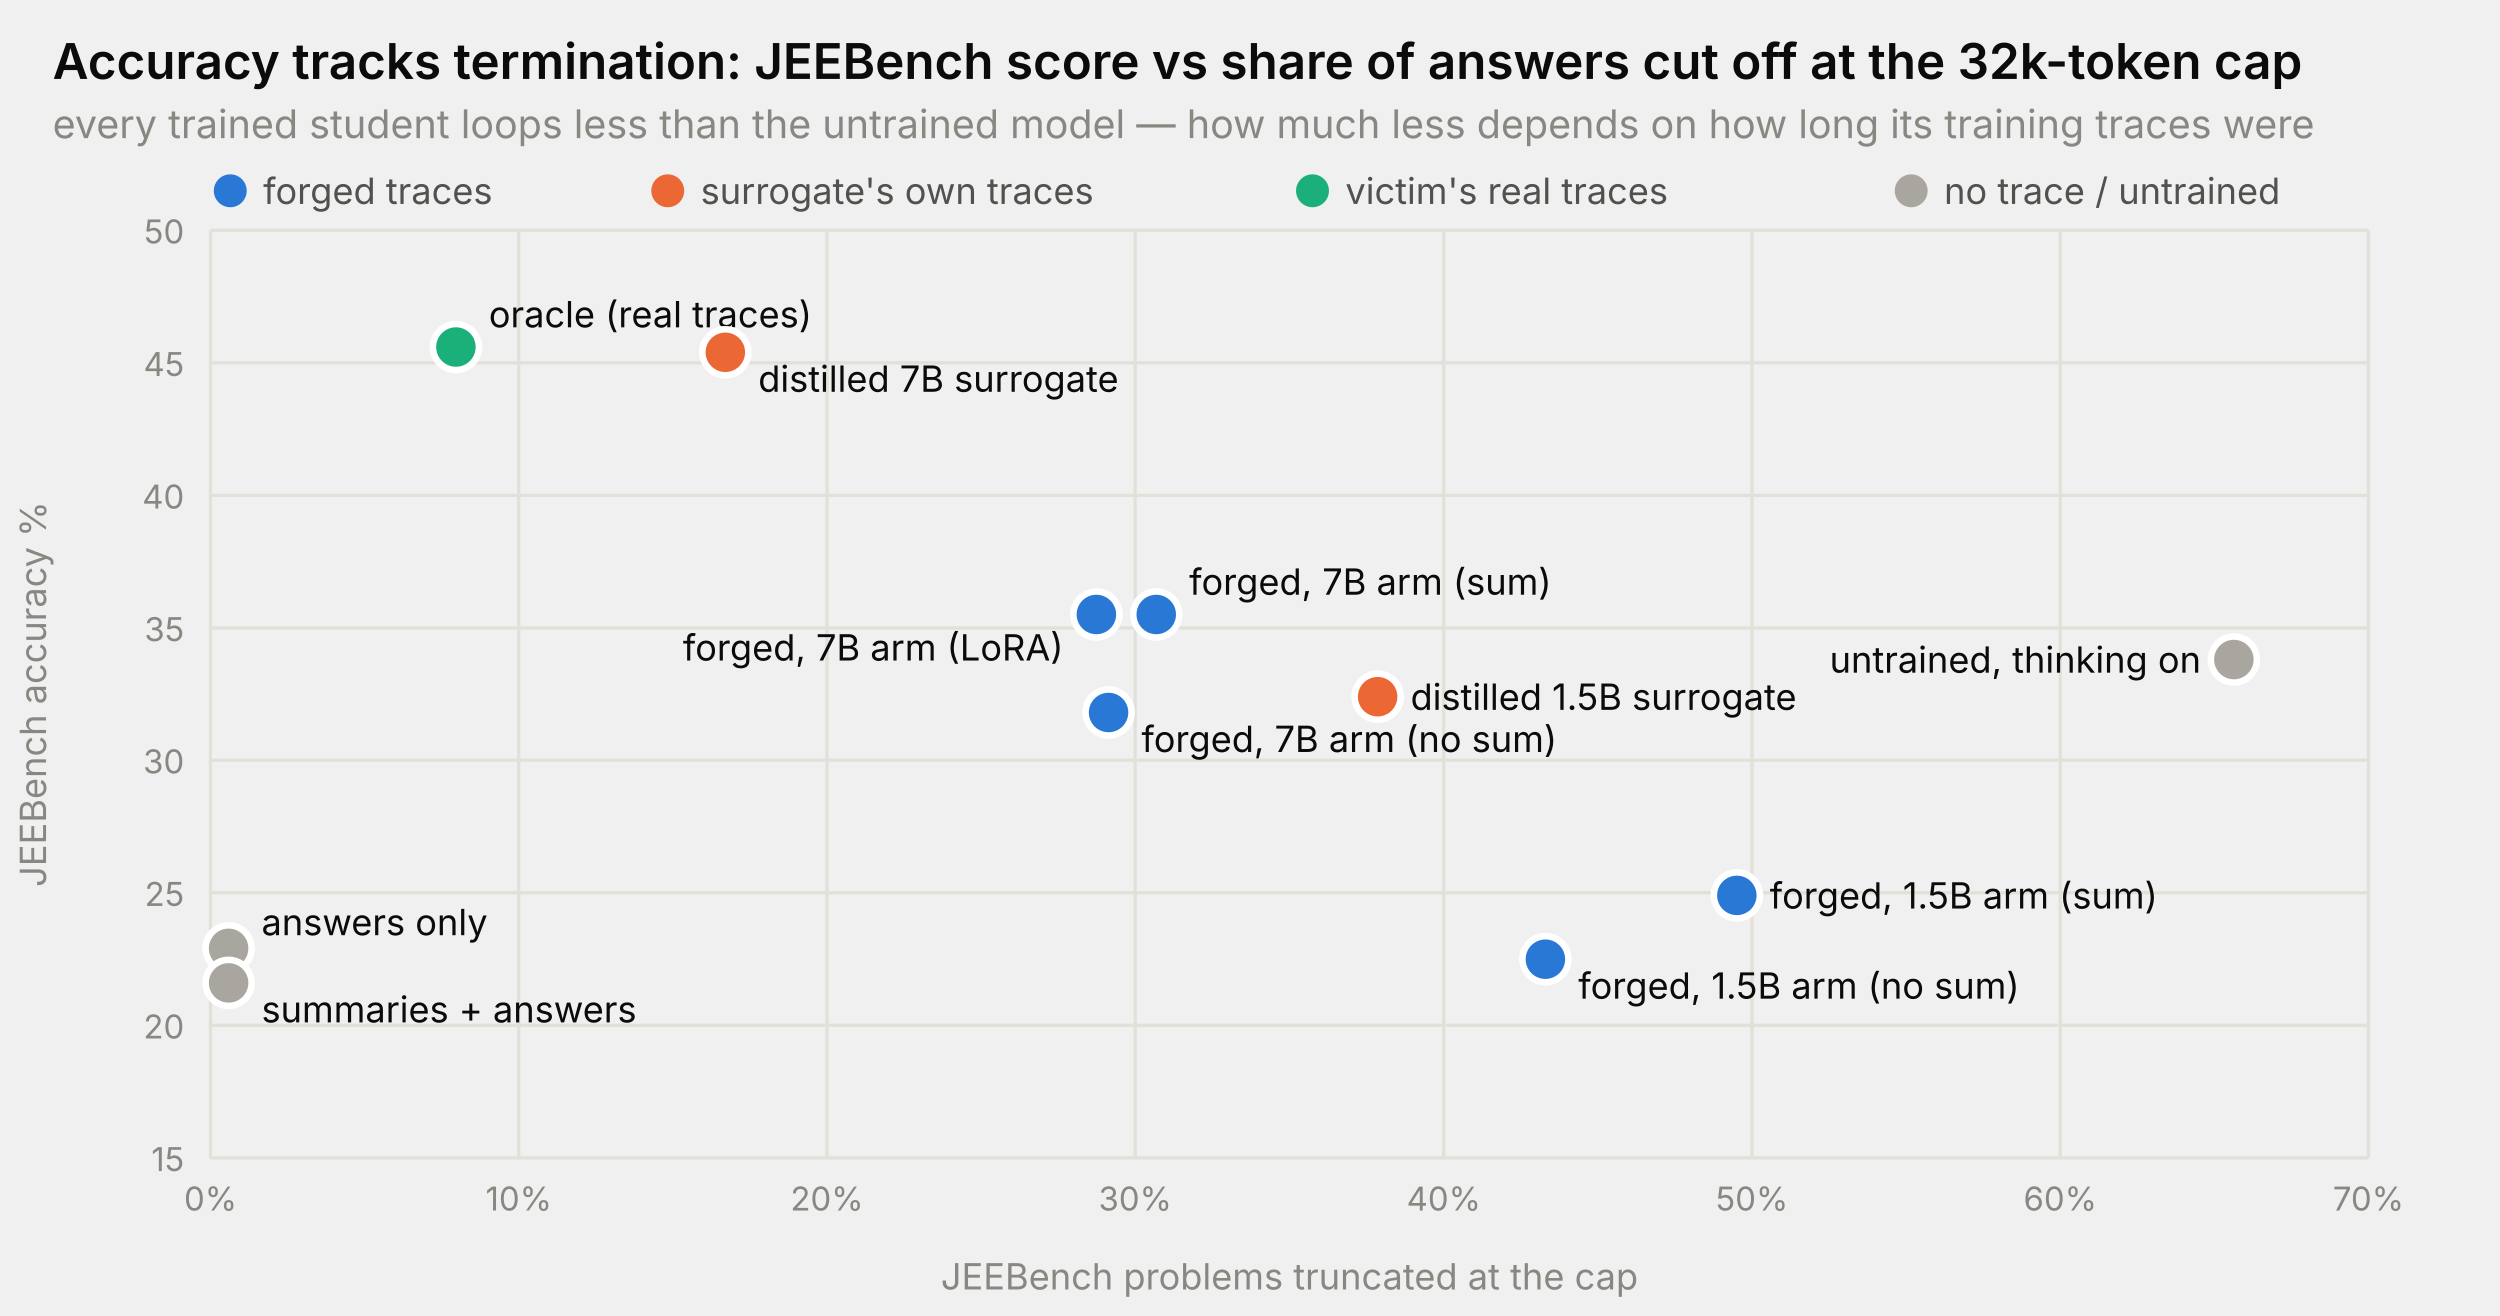
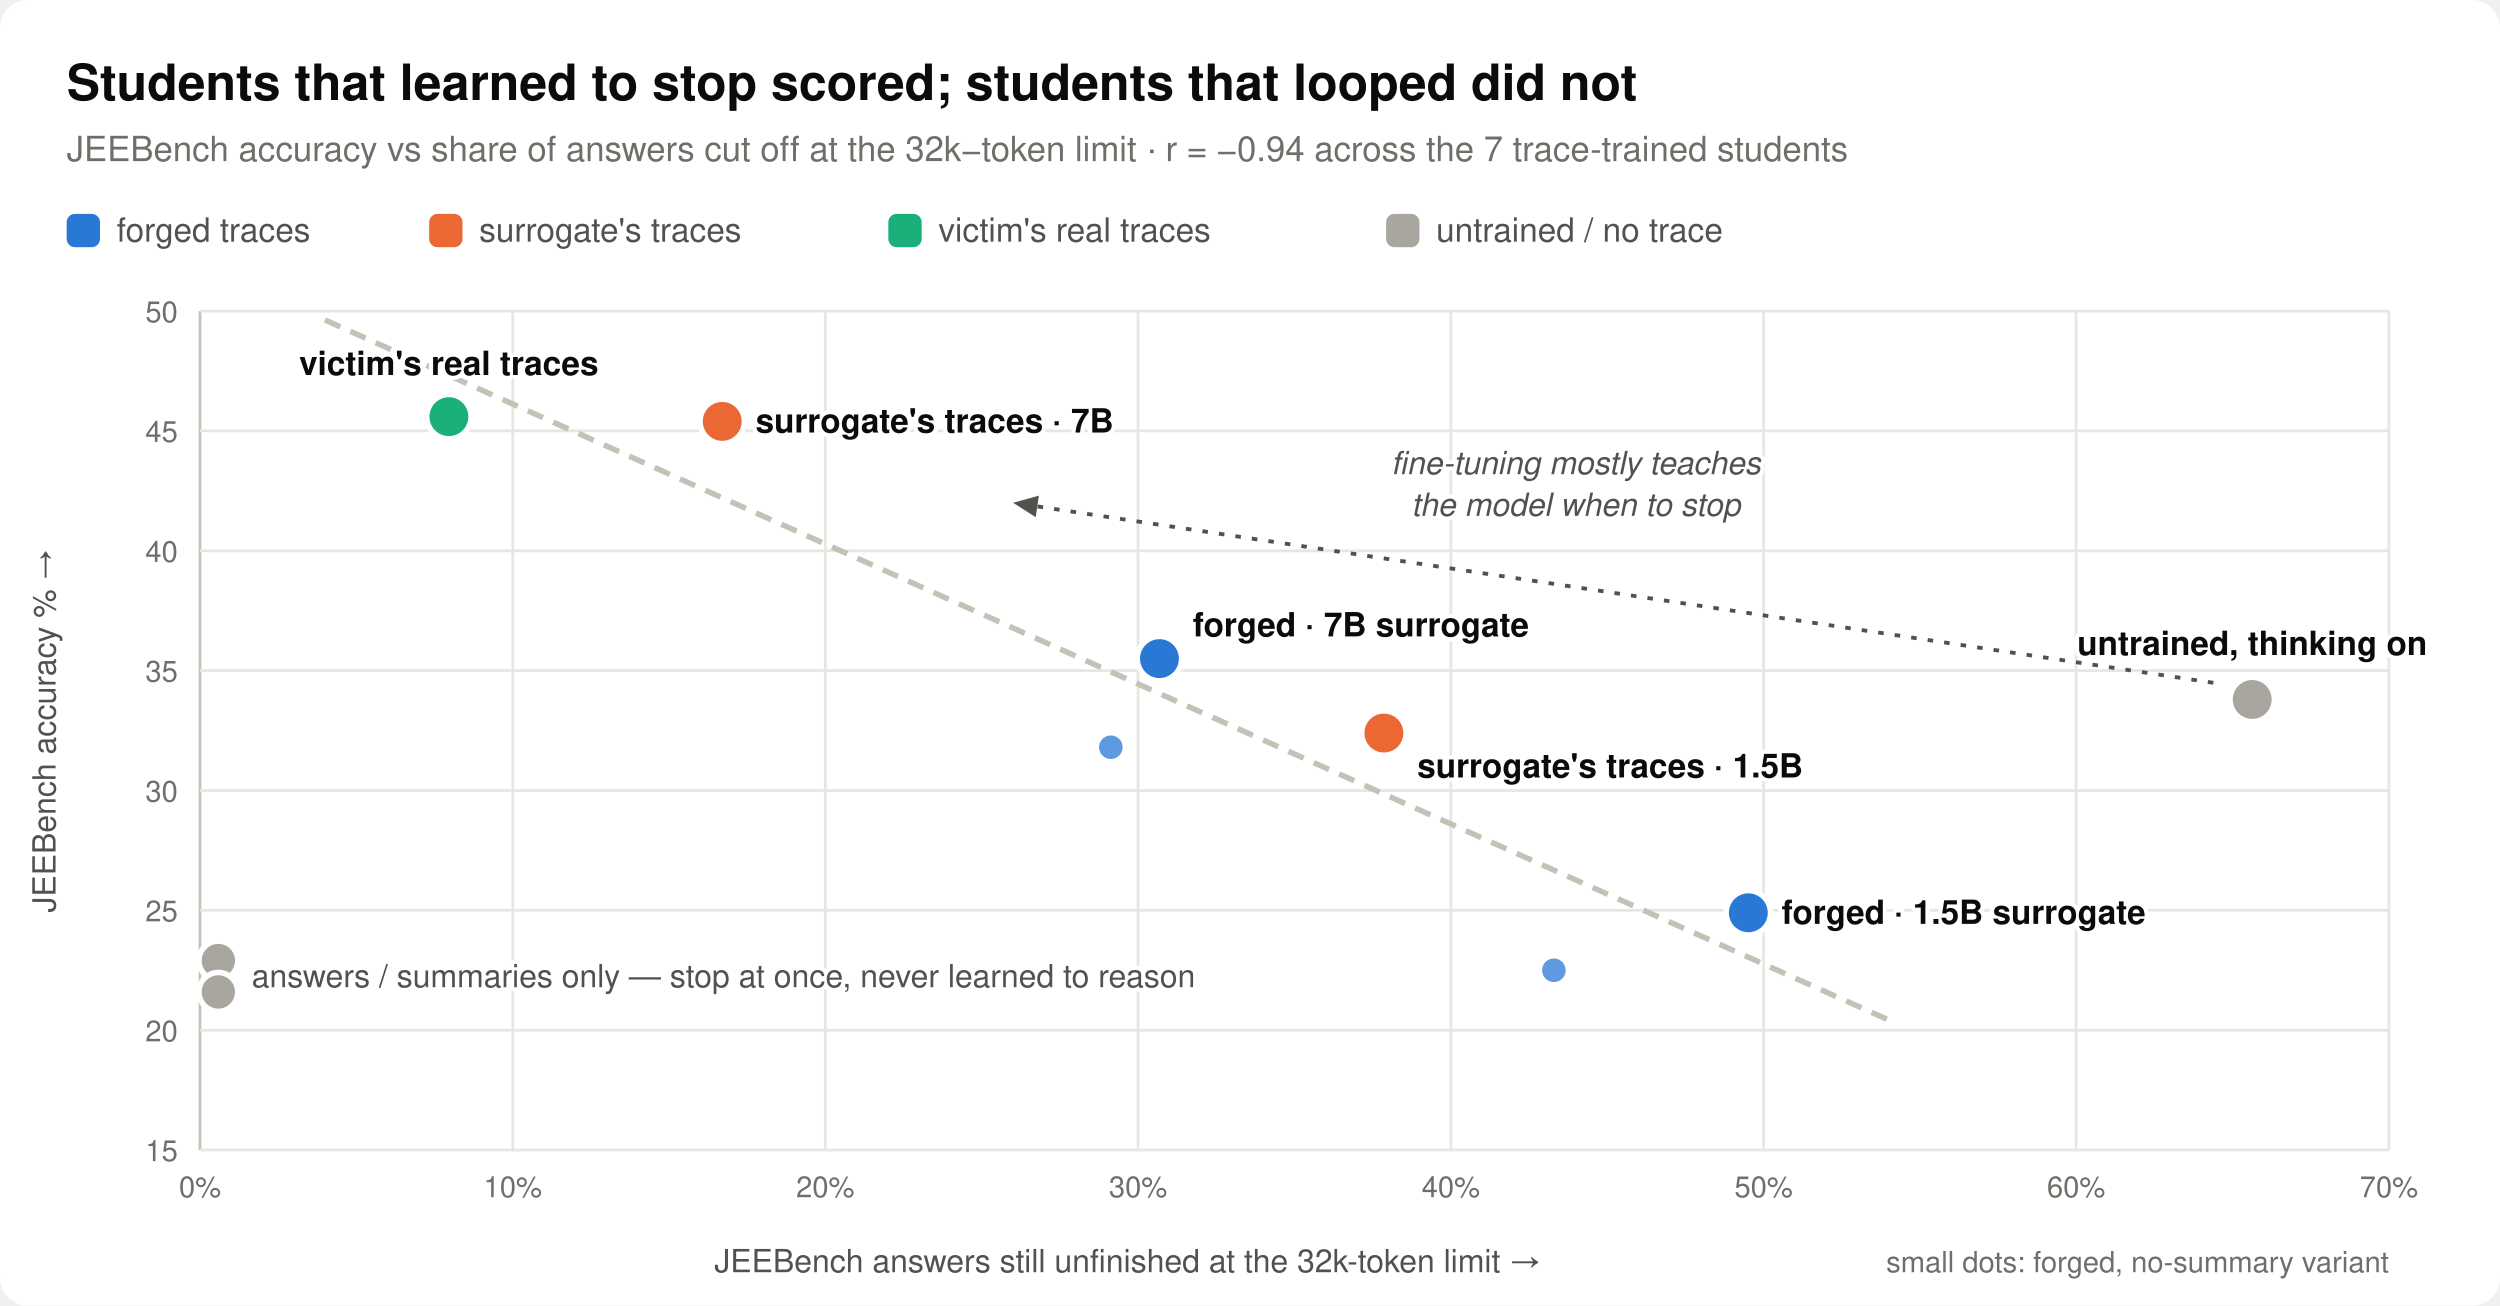
- <svg xmlns="http://www.w3.org/2000/svg" width="760" height="400" viewBox="0 0 760 400" role="img">
-   <text x="16.0" y="24.0" font-family="system-ui, -apple-system, &quot;Segoe UI&quot;, sans-serif" font-size="15" fill="#0b0b0b" text-anchor="start" font-weight="600" style="">Accuracy tracks termination: JEEBench score vs share of answers cut off at the 32k-token cap</text>
-   <text x="16.0" y="42.0" font-family="system-ui, -apple-system, &quot;Segoe UI&quot;, sans-serif" font-size="12" fill="#898781" text-anchor="start" font-weight="normal" style="">every trained student loops less than the untrained model — how much less depends on how long its training traces were</text>
-   <line x1="64.0" y1="70" x2="64.0" y2="352" stroke="#e1e0d9" stroke-width="1" />
-   <text x="64.0" y="368.0" font-family="system-ui, -apple-system, &quot;Segoe UI&quot;, sans-serif" font-size="10" fill="#898781" text-anchor="middle" font-weight="normal" style="font-variant-numeric: tabular-nums;">0%</text>
-   <line x1="157.7" y1="70" x2="157.7" y2="352" stroke="#e1e0d9" stroke-width="1" />
-   <text x="157.7" y="368.0" font-family="system-ui, -apple-system, &quot;Segoe UI&quot;, sans-serif" font-size="10" fill="#898781" text-anchor="middle" font-weight="normal" style="font-variant-numeric: tabular-nums;">10%</text>
-   <line x1="251.4" y1="70" x2="251.4" y2="352" stroke="#e1e0d9" stroke-width="1" />
-   <text x="251.4" y="368.0" font-family="system-ui, -apple-system, &quot;Segoe UI&quot;, sans-serif" font-size="10" fill="#898781" text-anchor="middle" font-weight="normal" style="font-variant-numeric: tabular-nums;">20%</text>
-   <line x1="345.1" y1="70" x2="345.1" y2="352" stroke="#e1e0d9" stroke-width="1" />
-   <text x="345.1" y="368.0" font-family="system-ui, -apple-system, &quot;Segoe UI&quot;, sans-serif" font-size="10" fill="#898781" text-anchor="middle" font-weight="normal" style="font-variant-numeric: tabular-nums;">30%</text>
-   <line x1="438.9" y1="70" x2="438.9" y2="352" stroke="#e1e0d9" stroke-width="1" />
-   <text x="438.9" y="368.0" font-family="system-ui, -apple-system, &quot;Segoe UI&quot;, sans-serif" font-size="10" fill="#898781" text-anchor="middle" font-weight="normal" style="font-variant-numeric: tabular-nums;">40%</text>
-   <line x1="532.6" y1="70" x2="532.6" y2="352" stroke="#e1e0d9" stroke-width="1" />
-   <text x="532.6" y="368.0" font-family="system-ui, -apple-system, &quot;Segoe UI&quot;, sans-serif" font-size="10" fill="#898781" text-anchor="middle" font-weight="normal" style="font-variant-numeric: tabular-nums;">50%</text>
-   <line x1="626.3" y1="70" x2="626.3" y2="352" stroke="#e1e0d9" stroke-width="1" />
-   <text x="626.3" y="368.0" font-family="system-ui, -apple-system, &quot;Segoe UI&quot;, sans-serif" font-size="10" fill="#898781" text-anchor="middle" font-weight="normal" style="font-variant-numeric: tabular-nums;">60%</text>
-   <line x1="720.0" y1="70" x2="720.0" y2="352" stroke="#e1e0d9" stroke-width="1" />
-   <text x="720.0" y="368.0" font-family="system-ui, -apple-system, &quot;Segoe UI&quot;, sans-serif" font-size="10" fill="#898781" text-anchor="middle" font-weight="normal" style="font-variant-numeric: tabular-nums;">70%</text>
-   <line x1="64" y1="352.0" x2="720" y2="352.0" stroke="#e1e0d9" stroke-width="1" />
-   <text x="56.0" y="356.0" font-family="system-ui, -apple-system, &quot;Segoe UI&quot;, sans-serif" font-size="10" fill="#898781" text-anchor="end" font-weight="normal" style="font-variant-numeric: tabular-nums;">15</text>
-   <line x1="64" y1="311.7" x2="720" y2="311.7" stroke="#e1e0d9" stroke-width="1" />
-   <text x="56.0" y="315.7" font-family="system-ui, -apple-system, &quot;Segoe UI&quot;, sans-serif" font-size="10" fill="#898781" text-anchor="end" font-weight="normal" style="font-variant-numeric: tabular-nums;">20</text>
-   <line x1="64" y1="271.4" x2="720" y2="271.4" stroke="#e1e0d9" stroke-width="1" />
-   <text x="56.0" y="275.4" font-family="system-ui, -apple-system, &quot;Segoe UI&quot;, sans-serif" font-size="10" fill="#898781" text-anchor="end" font-weight="normal" style="font-variant-numeric: tabular-nums;">25</text>
-   <line x1="64" y1="231.1" x2="720" y2="231.1" stroke="#e1e0d9" stroke-width="1" />
-   <text x="56.0" y="235.1" font-family="system-ui, -apple-system, &quot;Segoe UI&quot;, sans-serif" font-size="10" fill="#898781" text-anchor="end" font-weight="normal" style="font-variant-numeric: tabular-nums;">30</text>
-   <line x1="64" y1="190.9" x2="720" y2="190.9" stroke="#e1e0d9" stroke-width="1" />
-   <text x="56.0" y="194.9" font-family="system-ui, -apple-system, &quot;Segoe UI&quot;, sans-serif" font-size="10" fill="#898781" text-anchor="end" font-weight="normal" style="font-variant-numeric: tabular-nums;">35</text>
-   <line x1="64" y1="150.6" x2="720" y2="150.6" stroke="#e1e0d9" stroke-width="1" />
-   <text x="56.0" y="154.6" font-family="system-ui, -apple-system, &quot;Segoe UI&quot;, sans-serif" font-size="10" fill="#898781" text-anchor="end" font-weight="normal" style="font-variant-numeric: tabular-nums;">40</text>
-   <line x1="64" y1="110.3" x2="720" y2="110.3" stroke="#e1e0d9" stroke-width="1" />
-   <text x="56.0" y="114.3" font-family="system-ui, -apple-system, &quot;Segoe UI&quot;, sans-serif" font-size="10" fill="#898781" text-anchor="end" font-weight="normal" style="font-variant-numeric: tabular-nums;">45</text>
-   <line x1="64" y1="70.0" x2="720" y2="70.0" stroke="#e1e0d9" stroke-width="1" />
-   <text x="56.0" y="74.0" font-family="system-ui, -apple-system, &quot;Segoe UI&quot;, sans-serif" font-size="10" fill="#898781" text-anchor="end" font-weight="normal" style="font-variant-numeric: tabular-nums;">50</text>
-   <text x="392.0" y="392.0" font-family="system-ui, -apple-system, &quot;Segoe UI&quot;, sans-serif" font-size="11" fill="#898781" text-anchor="middle" font-weight="normal" style="">JEEBench problems truncated at the cap</text>
-   <text x="14" y="211.0" font-family="system-ui, -apple-system, &quot;Segoe UI&quot;, sans-serif" font-size="11" fill="#898781" text-anchor="middle" transform="rotate(-90 14 211.0)">JEEBench accuracy %</text>
-   <circle cx="679.1" cy="200.5" r="7" fill="#a8a69f" stroke="#ffffff" stroke-width="2" />
-   <text x="669.1" y="204.5" font-family="system-ui, -apple-system, &quot;Segoe UI&quot;, sans-serif" font-size="11" fill="#0b0b0b" text-anchor="end" font-weight="normal" style="">untrained, thinking on</text>
-   <circle cx="69.5" cy="288.3" r="7" fill="#a8a69f" stroke="#ffffff" stroke-width="2" />
-   <text x="79.5" y="284.3" font-family="system-ui, -apple-system, &quot;Segoe UI&quot;, sans-serif" font-size="11" fill="#0b0b0b" text-anchor="start" font-weight="normal" style="">answers only</text>
-   <circle cx="69.5" cy="298.8" r="7" fill="#a8a69f" stroke="#ffffff" stroke-width="2" />
-   <text x="79.5" y="310.8" font-family="system-ui, -apple-system, &quot;Segoe UI&quot;, sans-serif" font-size="11" fill="#0b0b0b" text-anchor="start" font-weight="normal" style="">summaries + answers</text>
-   <circle cx="138.6" cy="105.5" r="7" fill="#1baf7a" stroke="#ffffff" stroke-width="2" />
-   <text x="148.6" y="99.5" font-family="system-ui, -apple-system, &quot;Segoe UI&quot;, sans-serif" font-size="11" fill="#0b0b0b" text-anchor="start" font-weight="normal" style="">oracle (real traces)</text>
-   <circle cx="220.5" cy="107.1" r="7" fill="#eb6834" stroke="#ffffff" stroke-width="2" />
-   <text x="230.5" y="119.1" font-family="system-ui, -apple-system, &quot;Segoe UI&quot;, sans-serif" font-size="11" fill="#0b0b0b" text-anchor="start" font-weight="normal" style="">distilled 7B surrogate</text>
-   <circle cx="418.8" cy="211.8" r="7" fill="#eb6834" stroke="#ffffff" stroke-width="2" />
-   <text x="428.8" y="215.8" font-family="system-ui, -apple-system, &quot;Segoe UI&quot;, sans-serif" font-size="11" fill="#0b0b0b" text-anchor="start" font-weight="normal" style="">distilled 1.5B surrogate</text>
-   <circle cx="351.5" cy="186.8" r="7" fill="#2a78d6" stroke="#ffffff" stroke-width="2" />
-   <text x="361.5" y="180.8" font-family="system-ui, -apple-system, &quot;Segoe UI&quot;, sans-serif" font-size="11" fill="#0b0b0b" text-anchor="start" font-weight="normal" style="">forged, 7B arm (sum)</text>
-   <circle cx="333.3" cy="186.8" r="7" fill="#2a78d6" stroke="#ffffff" stroke-width="2" />
-   <text x="323.3" y="200.8" font-family="system-ui, -apple-system, &quot;Segoe UI&quot;, sans-serif" font-size="11" fill="#0b0b0b" text-anchor="end" font-weight="normal" style="">forged, 7B arm (LoRA)</text>
-   <circle cx="337.0" cy="216.6" r="7" fill="#2a78d6" stroke="#ffffff" stroke-width="2" />
-   <text x="347.0" y="228.6" font-family="system-ui, -apple-system, &quot;Segoe UI&quot;, sans-serif" font-size="11" fill="#0b0b0b" text-anchor="start" font-weight="normal" style="">forged, 7B arm (no sum)</text>
-   <circle cx="528.0" cy="272.2" r="7" fill="#2a78d6" stroke="#ffffff" stroke-width="2" />
-   <text x="538.0" y="276.2" font-family="system-ui, -apple-system, &quot;Segoe UI&quot;, sans-serif" font-size="11" fill="#0b0b0b" text-anchor="start" font-weight="normal" style="">forged, 1.5B arm (sum)</text>
-   <circle cx="469.8" cy="291.6" r="7" fill="#2a78d6" stroke="#ffffff" stroke-width="2" />
-   <text x="479.8" y="303.6" font-family="system-ui, -apple-system, &quot;Segoe UI&quot;, sans-serif" font-size="11" fill="#0b0b0b" text-anchor="start" font-weight="normal" style="">forged, 1.5B arm (no sum)</text>
-   <circle cx="70" cy="58" r="5" fill="#2a78d6" />
-   <text x="80.0" y="62.0" font-family="system-ui, -apple-system, &quot;Segoe UI&quot;, sans-serif" font-size="11" fill="#52514e" text-anchor="start" font-weight="normal" style="">forged traces</text>
-   <circle cx="203" cy="58" r="5" fill="#eb6834" />
-   <text x="213.0" y="62.0" font-family="system-ui, -apple-system, &quot;Segoe UI&quot;, sans-serif" font-size="11" fill="#52514e" text-anchor="start" font-weight="normal" style="">surrogate's own traces</text>
-   <circle cx="399" cy="58" r="5" fill="#1baf7a" />
-   <text x="409.0" y="62.0" font-family="system-ui, -apple-system, &quot;Segoe UI&quot;, sans-serif" font-size="11" fill="#52514e" text-anchor="start" font-weight="normal" style="">victim's real traces</text>
-   <circle cx="581" cy="58" r="5" fill="#a8a69f" />
-   <text x="591.0" y="62.0" font-family="system-ui, -apple-system, &quot;Segoe UI&quot;, sans-serif" font-size="11" fill="#52514e" text-anchor="start" font-weight="normal" style="">no trace / untrained</text>
+ <svg xmlns="http://www.w3.org/2000/svg" width="900" height="470" viewBox="0 0 900 470" role="img" aria-label="JEEBench accuracy vs truncation rate by student">
+   <rect x="0.0" y="0.0" width="900.0" height="470.0" rx="10" fill="#ffffff" />
+   <text x="24.0" y="36.0" font-family="system-ui, -apple-system, &quot;Segoe UI&quot;, Helvetica, Arial, sans-serif" font-size="18" fill="#0b0b0b" text-anchor="start" font-weight="700" style="">Students that learned to stop scored; students that looped did not</text>
+   <text x="24.0" y="58.0" font-family="system-ui, -apple-system, &quot;Segoe UI&quot;, Helvetica, Arial, sans-serif" font-size="12.5" fill="#6f6e69" text-anchor="start" font-weight="normal" style="">JEEBench accuracy vs share of answers cut off at the 32k−token limit · r = −0.94 across the 7 trace-trained students</text>
+   <rect x="24.0" y="77.0" width="12.0" height="12.0" rx="3" fill="#2a78d6" />
+   <text x="42.0" y="87.0" font-family="system-ui, -apple-system, &quot;Segoe UI&quot;, Helvetica, Arial, sans-serif" font-size="12" fill="#52514e" text-anchor="start" font-weight="normal" style="">forged traces</text>
+   <rect x="154.5" y="77.0" width="12.0" height="12.0" rx="3" fill="#eb6834" />
+   <text x="172.5" y="87.0" font-family="system-ui, -apple-system, &quot;Segoe UI&quot;, Helvetica, Arial, sans-serif" font-size="12" fill="#52514e" text-anchor="start" font-weight="normal" style="">surrogate's traces</text>
+   <rect x="319.8" y="77.0" width="12.0" height="12.0" rx="3" fill="#1baf7a" />
+   <text x="337.8" y="87.0" font-family="system-ui, -apple-system, &quot;Segoe UI&quot;, Helvetica, Arial, sans-serif" font-size="12" fill="#52514e" text-anchor="start" font-weight="normal" style="">victim's real traces</text>
+   <rect x="499.0" y="77.0" width="12.0" height="12.0" rx="3" fill="#a8a69f" />
+   <text x="517.0" y="87.0" font-family="system-ui, -apple-system, &quot;Segoe UI&quot;, Helvetica, Arial, sans-serif" font-size="12" fill="#52514e" text-anchor="start" font-weight="normal" style="">untrained / no trace</text>
+   <line x1="72.0" y1="112.0" x2="72.0" y2="414.0" stroke="#c3c2b7" stroke-width="1.0" />
+   <text x="72.0" y="431.0" font-family="system-ui, -apple-system, &quot;Segoe UI&quot;, Helvetica, Arial, sans-serif" font-size="10.5" fill="#6f6e69" text-anchor="middle" font-weight="normal" style="font-variant-numeric: tabular-nums;">0%</text>
+   <line x1="184.6" y1="112.0" x2="184.6" y2="414.0" stroke="#e7e6e1" stroke-width="1.0" />
+   <text x="184.6" y="431.0" font-family="system-ui, -apple-system, &quot;Segoe UI&quot;, Helvetica, Arial, sans-serif" font-size="10.5" fill="#6f6e69" text-anchor="middle" font-weight="normal" style="font-variant-numeric: tabular-nums;">10%</text>
+   <line x1="297.1" y1="112.0" x2="297.1" y2="414.0" stroke="#e7e6e1" stroke-width="1.0" />
+   <text x="297.1" y="431.0" font-family="system-ui, -apple-system, &quot;Segoe UI&quot;, Helvetica, Arial, sans-serif" font-size="10.5" fill="#6f6e69" text-anchor="middle" font-weight="normal" style="font-variant-numeric: tabular-nums;">20%</text>
+   <line x1="409.7" y1="112.0" x2="409.7" y2="414.0" stroke="#e7e6e1" stroke-width="1.0" />
+   <text x="409.7" y="431.0" font-family="system-ui, -apple-system, &quot;Segoe UI&quot;, Helvetica, Arial, sans-serif" font-size="10.5" fill="#6f6e69" text-anchor="middle" font-weight="normal" style="font-variant-numeric: tabular-nums;">30%</text>
+   <line x1="522.3" y1="112.0" x2="522.3" y2="414.0" stroke="#e7e6e1" stroke-width="1.0" />
+   <text x="522.3" y="431.0" font-family="system-ui, -apple-system, &quot;Segoe UI&quot;, Helvetica, Arial, sans-serif" font-size="10.5" fill="#6f6e69" text-anchor="middle" font-weight="normal" style="font-variant-numeric: tabular-nums;">40%</text>
+   <line x1="634.9" y1="112.0" x2="634.9" y2="414.0" stroke="#e7e6e1" stroke-width="1.0" />
+   <text x="634.9" y="431.0" font-family="system-ui, -apple-system, &quot;Segoe UI&quot;, Helvetica, Arial, sans-serif" font-size="10.5" fill="#6f6e69" text-anchor="middle" font-weight="normal" style="font-variant-numeric: tabular-nums;">50%</text>
+   <line x1="747.4" y1="112.0" x2="747.4" y2="414.0" stroke="#e7e6e1" stroke-width="1.0" />
+   <text x="747.4" y="431.0" font-family="system-ui, -apple-system, &quot;Segoe UI&quot;, Helvetica, Arial, sans-serif" font-size="10.5" fill="#6f6e69" text-anchor="middle" font-weight="normal" style="font-variant-numeric: tabular-nums;">60%</text>
+   <line x1="860.0" y1="112.0" x2="860.0" y2="414.0" stroke="#e7e6e1" stroke-width="1.0" />
+   <text x="860.0" y="431.0" font-family="system-ui, -apple-system, &quot;Segoe UI&quot;, Helvetica, Arial, sans-serif" font-size="10.5" fill="#6f6e69" text-anchor="middle" font-weight="normal" style="font-variant-numeric: tabular-nums;">70%</text>
+   <line x1="72.0" y1="414.0" x2="860.0" y2="414.0" stroke="#e7e6e1" stroke-width="1.0" />
+   <text x="64.0" y="418.0" font-family="system-ui, -apple-system, &quot;Segoe UI&quot;, Helvetica, Arial, sans-serif" font-size="10.5" fill="#6f6e69" text-anchor="end" font-weight="normal" style="font-variant-numeric: tabular-nums;">15</text>
+   <line x1="72.0" y1="370.9" x2="860.0" y2="370.9" stroke="#e7e6e1" stroke-width="1.0" />
+   <text x="64.0" y="374.9" font-family="system-ui, -apple-system, &quot;Segoe UI&quot;, Helvetica, Arial, sans-serif" font-size="10.5" fill="#6f6e69" text-anchor="end" font-weight="normal" style="font-variant-numeric: tabular-nums;">20</text>
+   <line x1="72.0" y1="327.7" x2="860.0" y2="327.7" stroke="#e7e6e1" stroke-width="1.0" />
+   <text x="64.0" y="331.7" font-family="system-ui, -apple-system, &quot;Segoe UI&quot;, Helvetica, Arial, sans-serif" font-size="10.5" fill="#6f6e69" text-anchor="end" font-weight="normal" style="font-variant-numeric: tabular-nums;">25</text>
+   <line x1="72.0" y1="284.6" x2="860.0" y2="284.6" stroke="#e7e6e1" stroke-width="1.0" />
+   <text x="64.0" y="288.6" font-family="system-ui, -apple-system, &quot;Segoe UI&quot;, Helvetica, Arial, sans-serif" font-size="10.5" fill="#6f6e69" text-anchor="end" font-weight="normal" style="font-variant-numeric: tabular-nums;">30</text>
+   <line x1="72.0" y1="241.4" x2="860.0" y2="241.4" stroke="#e7e6e1" stroke-width="1.0" />
+   <text x="64.0" y="245.4" font-family="system-ui, -apple-system, &quot;Segoe UI&quot;, Helvetica, Arial, sans-serif" font-size="10.5" fill="#6f6e69" text-anchor="end" font-weight="normal" style="font-variant-numeric: tabular-nums;">35</text>
+   <line x1="72.0" y1="198.3" x2="860.0" y2="198.3" stroke="#e7e6e1" stroke-width="1.0" />
+   <text x="64.0" y="202.3" font-family="system-ui, -apple-system, &quot;Segoe UI&quot;, Helvetica, Arial, sans-serif" font-size="10.5" fill="#6f6e69" text-anchor="end" font-weight="normal" style="font-variant-numeric: tabular-nums;">40</text>
+   <line x1="72.0" y1="155.1" x2="860.0" y2="155.1" stroke="#e7e6e1" stroke-width="1.0" />
+   <text x="64.0" y="159.1" font-family="system-ui, -apple-system, &quot;Segoe UI&quot;, Helvetica, Arial, sans-serif" font-size="10.5" fill="#6f6e69" text-anchor="end" font-weight="normal" style="font-variant-numeric: tabular-nums;">45</text>
+   <line x1="72.0" y1="112.0" x2="860.0" y2="112.0" stroke="#e7e6e1" stroke-width="1.0" />
+   <text x="64.0" y="116.0" font-family="system-ui, -apple-system, &quot;Segoe UI&quot;, Helvetica, Arial, sans-serif" font-size="10.5" fill="#6f6e69" text-anchor="end" font-weight="normal" style="font-variant-numeric: tabular-nums;">50</text>
+   <text x="406.0" y="458.0" font-family="system-ui, -apple-system, &quot;Segoe UI&quot;, Helvetica, Arial, sans-serif" font-size="11.5" fill="#52514e" text-anchor="middle" font-weight="normal" style="">JEEBench answers still unfinished at the 32k-token limit →</text>
+   <text x="20" y="263.0" font-family="system-ui, -apple-system, &quot;Segoe UI&quot;, Helvetica, Arial, sans-serif" font-size="11.5" fill="#52514e" text-anchor="middle" transform="rotate(-90 20 263.0)">JEEBench accuracy % →</text>
+   <line x1="117.0" y1="115.2" x2="679.9" y2="367.2" stroke="#c3c2b7" stroke-width="2" stroke-dasharray="6 4" />
+   <defs>
+     <marker id="ah-ink" viewBox="0 0 10 10" refX="9" refY="5" markerWidth="7" markerHeight="7" orient="auto-start-reverse">
+       <path d="M0,1 L9,5 L0,9 Z" fill="#52514e" />
+     </marker>
+     <marker id="ah-forged" viewBox="0 0 10 10" refX="9" refY="5" markerWidth="7" markerHeight="7" orient="auto-start-reverse">
+       <path d="M0,1 L9,5 L0,9 Z" fill="#2a78d6" />
+     </marker>
+     <marker id="ah-oracle" viewBox="0 0 10 10" refX="9" refY="5" markerWidth="7" markerHeight="7" orient="auto-start-reverse">
+       <path d="M0,1 L9,5 L0,9 Z" fill="#1baf7a" />
+     </marker>
+     <marker id="ah-distilled" viewBox="0 0 10 10" refX="9" refY="5" markerWidth="7" markerHeight="7" orient="auto-start-reverse">
+       <path d="M0,1 L9,5 L0,9 Z" fill="#eb6834" />
+     </marker>
+   </defs>
+   <line x1="796.8" y1="245.8" x2="364.7" y2="181.0" stroke="#52514e" stroke-width="1.4" stroke-dasharray="2 4" marker-end="url(#ah-ink)" />
+   <text x="567.3" y="170.7" font-family="system-ui, -apple-system, &quot;Segoe UI&quot;, Helvetica, Arial, sans-serif" font-size="11.5" fill="#52514e" text-anchor="middle" font-weight="normal" style="font-style: italic;" paint-order="stroke" stroke="#ffffff" stroke-width="3" stroke-linejoin="round">fine-tuning mostly teaches</text>
+   <text x="567.3" y="185.7" font-family="system-ui, -apple-system, &quot;Segoe UI&quot;, Helvetica, Arial, sans-serif" font-size="11.5" fill="#52514e" text-anchor="middle" font-weight="normal" style="font-style: italic;" paint-order="stroke" stroke="#ffffff" stroke-width="3" stroke-linejoin="round">the model when to stop</text>
+   <circle cx="78.6" cy="345.8" r="7" fill="#a8a69f" stroke="#ffffff" stroke-width="2" />
+   <circle cx="78.6" cy="357.1" r="7" fill="#a8a69f" stroke="#ffffff" stroke-width="2" />
+   <text x="90.6" y="355.4" font-family="system-ui, -apple-system, &quot;Segoe UI&quot;, Helvetica, Arial, sans-serif" font-size="11.5" fill="#52514e" text-anchor="start" font-weight="normal" style="" paint-order="stroke" stroke="#ffffff" stroke-width="3" stroke-linejoin="round">answers / summaries only — stop at once, never learned to reason</text>
+   <circle cx="399.9" cy="269.0" r="5" fill="#2a78d6" stroke="#ffffff" stroke-width="1.5" opacity="0.75" />
+   <circle cx="559.4" cy="349.3" r="5" fill="#2a78d6" stroke="#ffffff" stroke-width="1.5" opacity="0.75" />
+   <text x="860.0" y="458.0" font-family="system-ui, -apple-system, &quot;Segoe UI&quot;, Helvetica, Arial, sans-serif" font-size="10.5" fill="#6f6e69" text-anchor="end" font-weight="normal" style="">small dots: forged, no-summary variant</text>
+   <circle cx="810.8" cy="251.8" r="8" fill="#a8a69f" stroke="#ffffff" stroke-width="2" />
+   <text x="810.8" y="235.8" font-family="system-ui, -apple-system, &quot;Segoe UI&quot;, Helvetica, Arial, sans-serif" font-size="12" fill="#0b0b0b" text-anchor="middle" font-weight="600" style="" paint-order="stroke" stroke="#ffffff" stroke-width="3" stroke-linejoin="round">untrained, thinking on</text>
+   <circle cx="161.6" cy="150.0" r="8" fill="#1baf7a" stroke="#ffffff" stroke-width="2" />
+   <text x="161.6" y="135.0" font-family="system-ui, -apple-system, &quot;Segoe UI&quot;, Helvetica, Arial, sans-serif" font-size="12" fill="#0b0b0b" text-anchor="middle" font-weight="600" style="" paint-order="stroke" stroke="#ffffff" stroke-width="3" stroke-linejoin="round">victim's real traces</text>
+   <circle cx="260.0" cy="151.7" r="8" fill="#eb6834" stroke="#ffffff" stroke-width="2" />
+   <text x="272.0" y="155.7" font-family="system-ui, -apple-system, &quot;Segoe UI&quot;, Helvetica, Arial, sans-serif" font-size="12" fill="#0b0b0b" text-anchor="start" font-weight="600" style="" paint-order="stroke" stroke="#ffffff" stroke-width="3" stroke-linejoin="round">surrogate's traces · 7B</text>
+   <circle cx="498.2" cy="263.9" r="8" fill="#eb6834" stroke="#ffffff" stroke-width="2" />
+   <text x="510.2" y="279.9" font-family="system-ui, -apple-system, &quot;Segoe UI&quot;, Helvetica, Arial, sans-serif" font-size="12" fill="#0b0b0b" text-anchor="start" font-weight="600" style="" paint-order="stroke" stroke="#ffffff" stroke-width="3" stroke-linejoin="round">surrogate's traces · 1.5B</text>
+   <circle cx="417.4" cy="237.1" r="8" fill="#2a78d6" stroke="#ffffff" stroke-width="2" />
+   <text x="429.4" y="229.1" font-family="system-ui, -apple-system, &quot;Segoe UI&quot;, Helvetica, Arial, sans-serif" font-size="12" fill="#0b0b0b" text-anchor="start" font-weight="600" style="" paint-order="stroke" stroke="#ffffff" stroke-width="3" stroke-linejoin="round">forged · 7B surrogate</text>
+   <circle cx="629.4" cy="328.6" r="8" fill="#2a78d6" stroke="#ffffff" stroke-width="2" />
+   <text x="641.4" y="332.6" font-family="system-ui, -apple-system, &quot;Segoe UI&quot;, Helvetica, Arial, sans-serif" font-size="12" fill="#0b0b0b" text-anchor="start" font-weight="600" style="" paint-order="stroke" stroke="#ffffff" stroke-width="3" stroke-linejoin="round">forged · 1.5B surrogate</text>
</svg>
